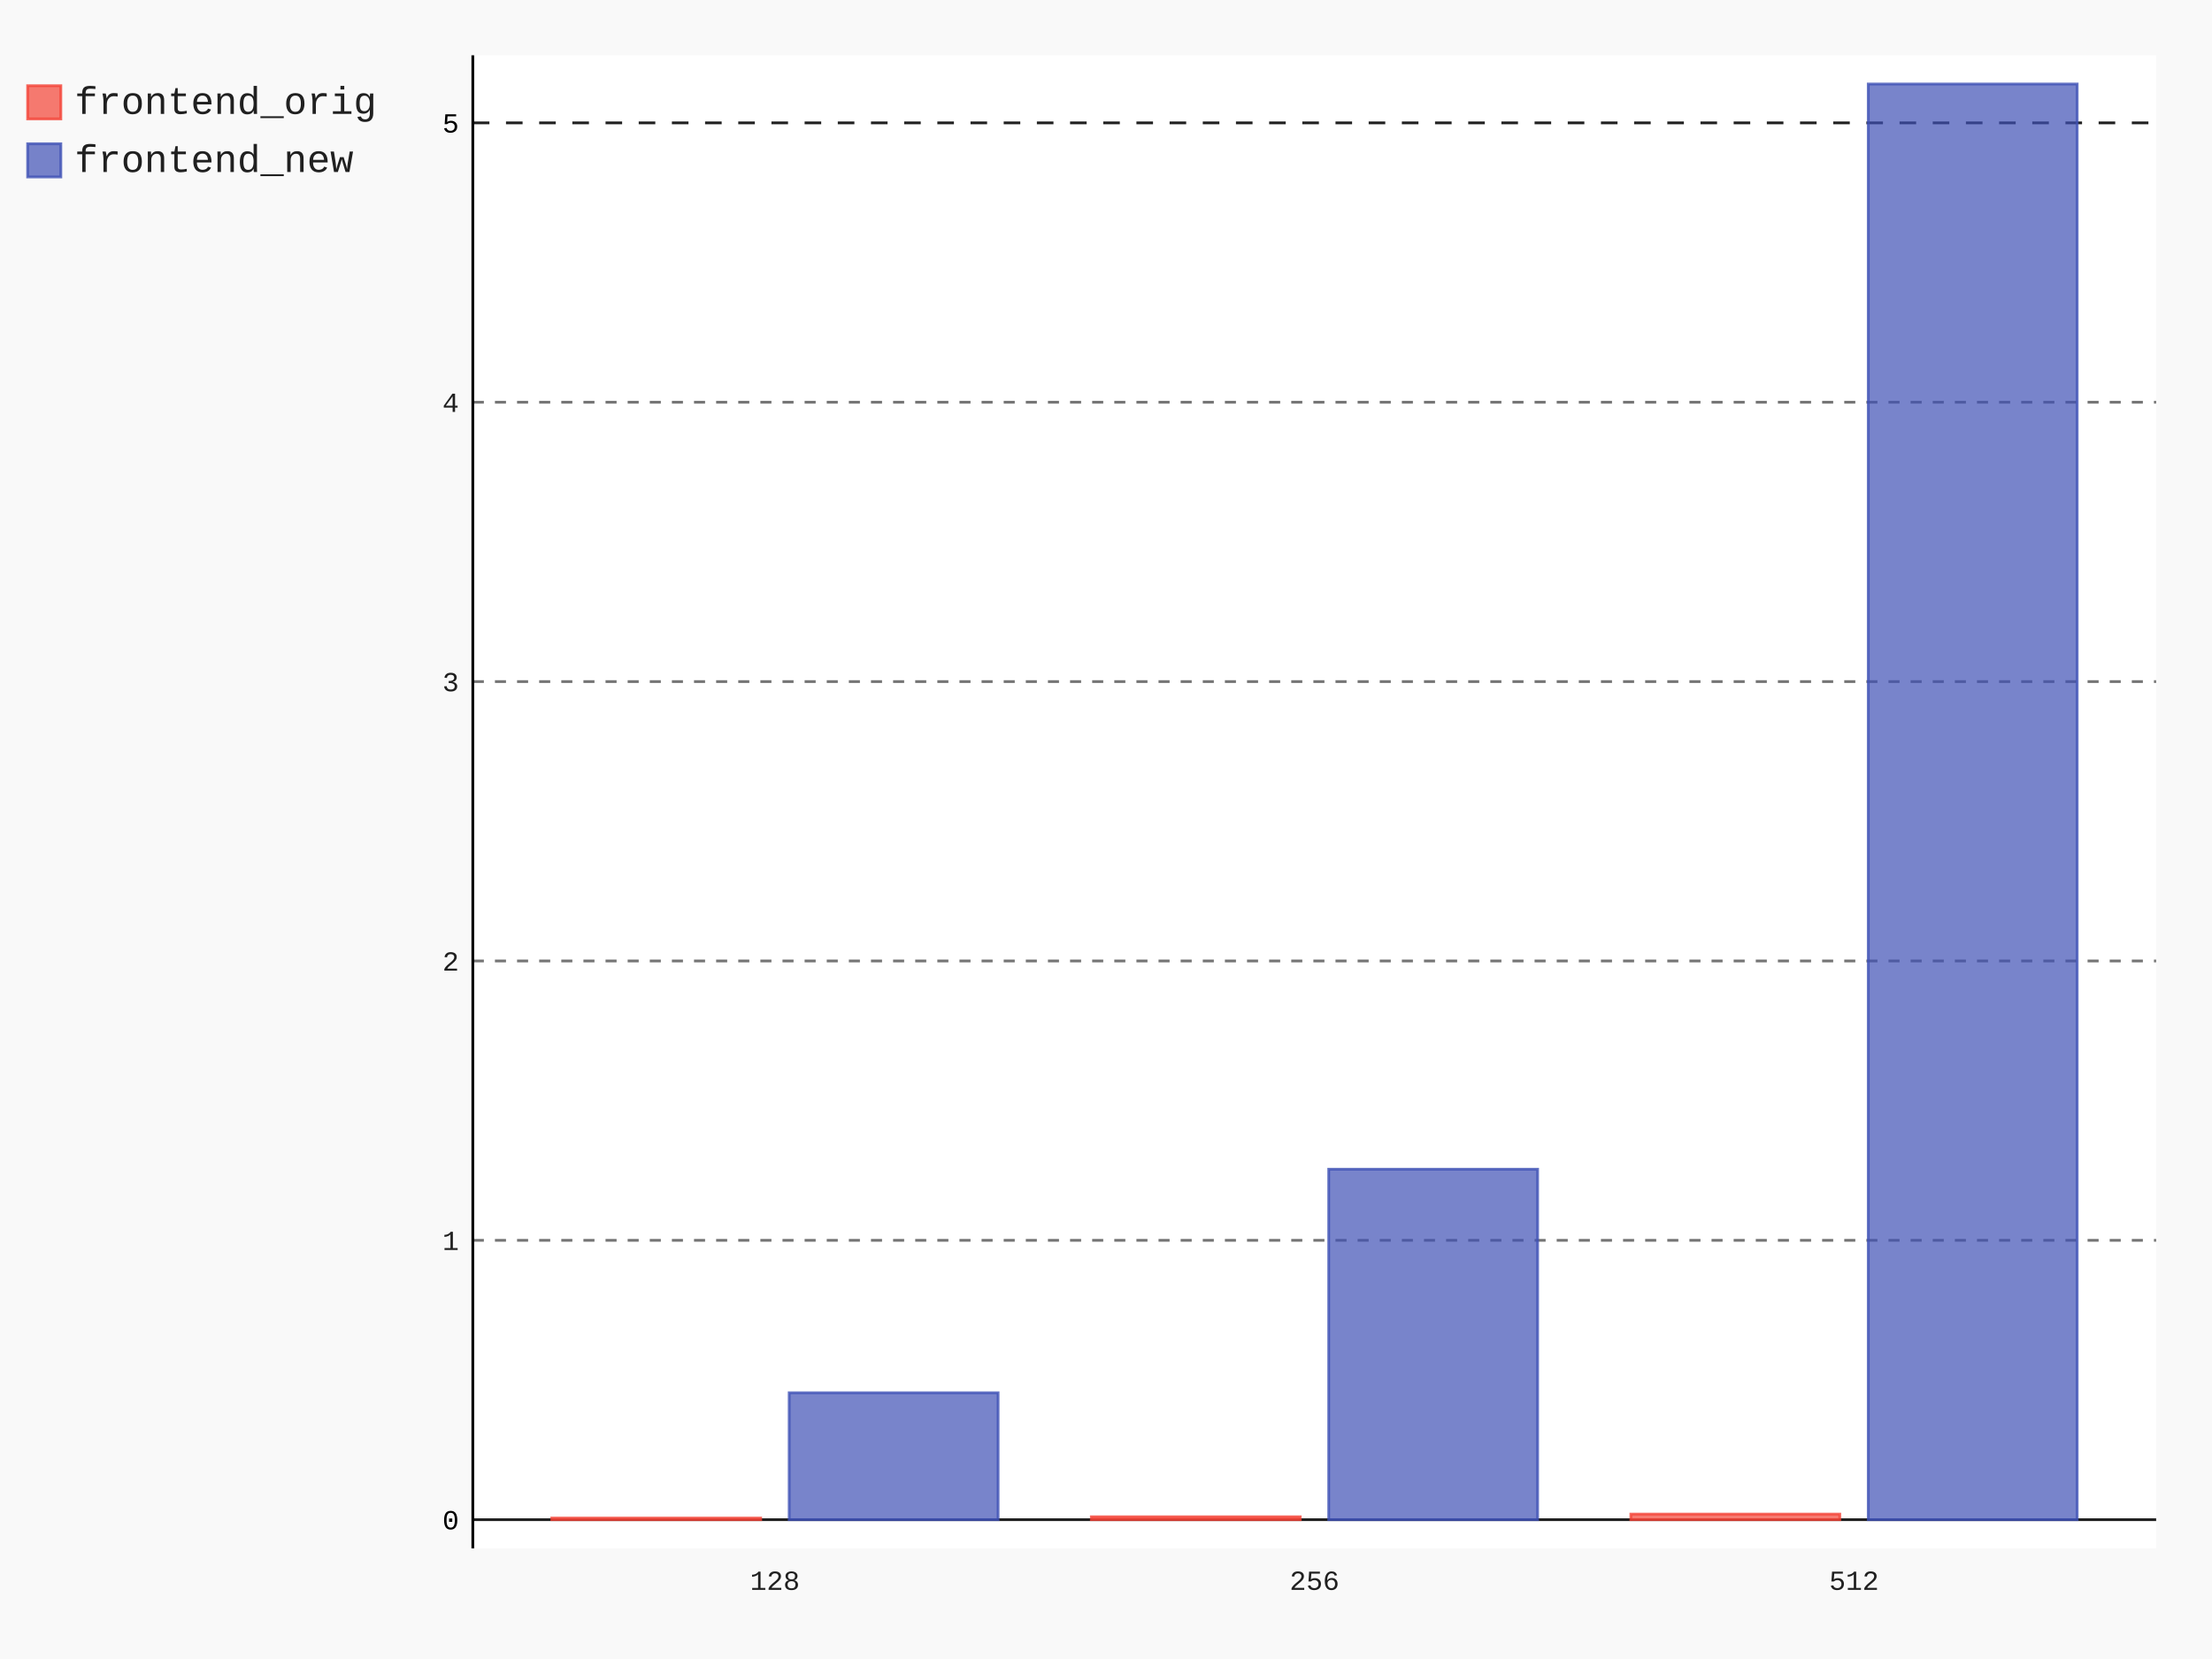
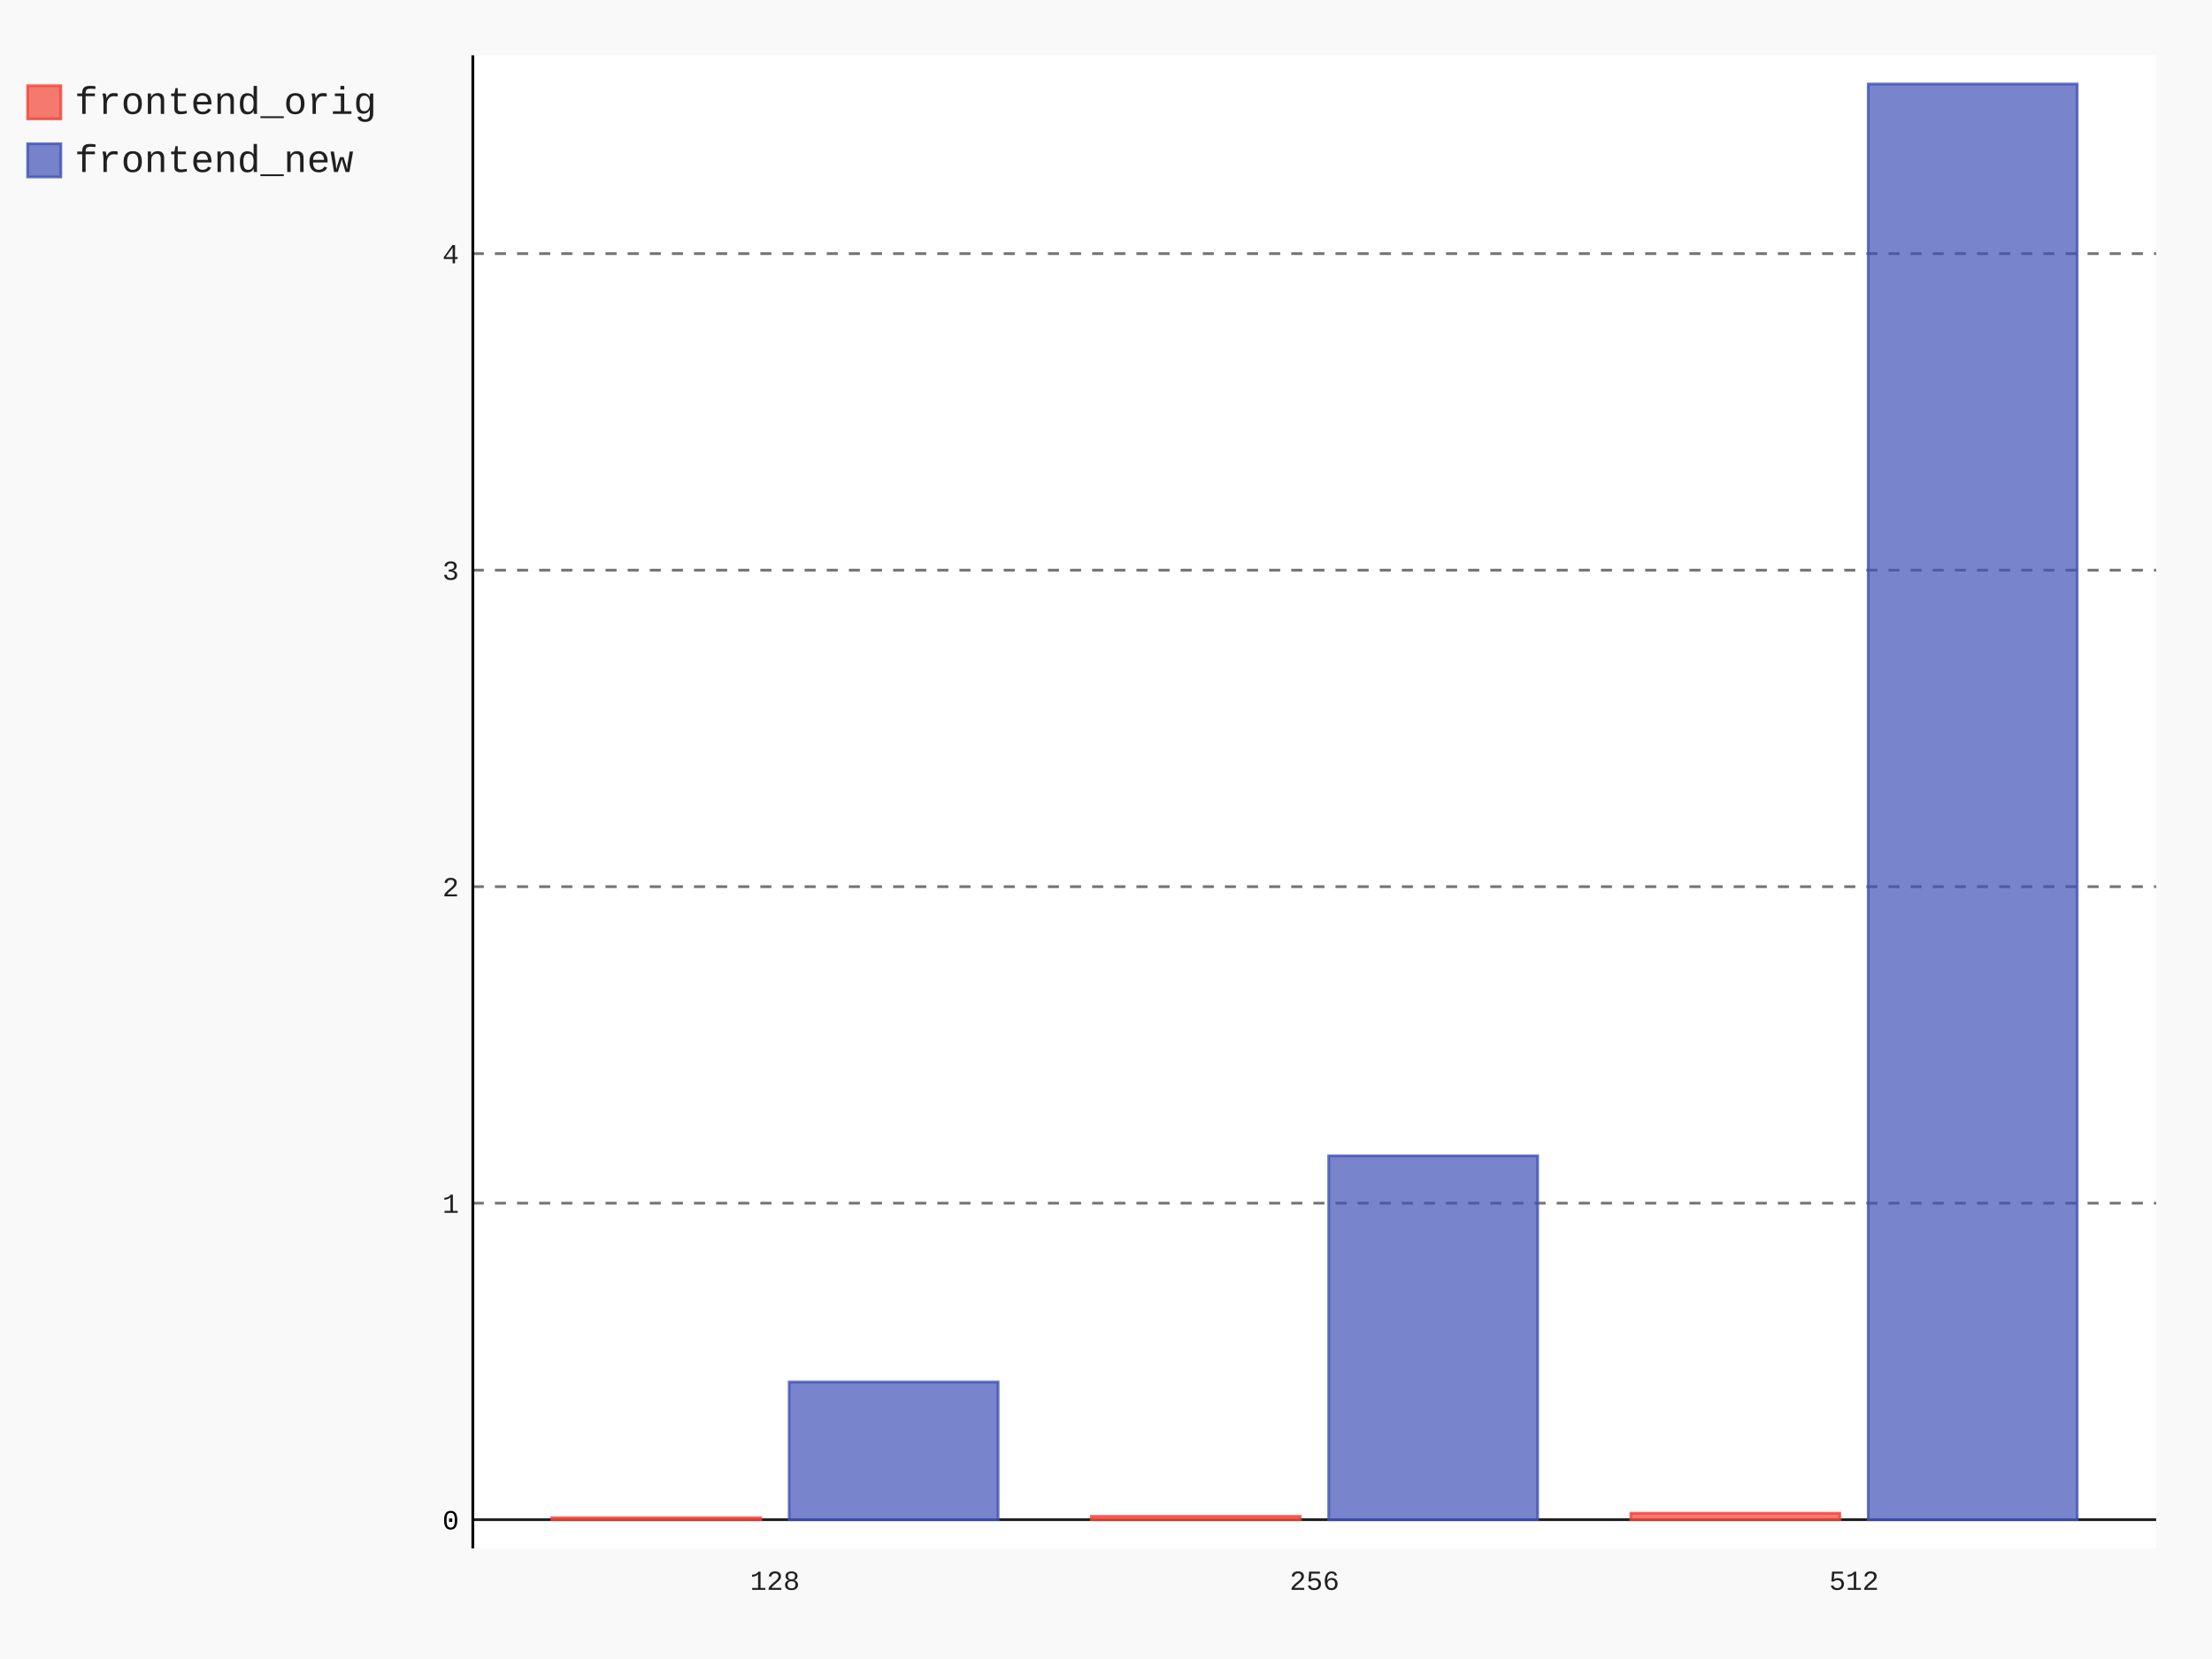
- <svg xmlns="http://www.w3.org/2000/svg" id="chart-fc50a098-f9fe-4354-adc9-cbd252812d7d" class="pygal-chart" viewBox="0 0 800 600">
+ <svg xmlns="http://www.w3.org/2000/svg" id="chart-e50949f7-150e-4fae-9598-8a54b9b9bb5b" class="pygal-chart" viewBox="0 0 800 600">
  <defs>
-     <style type="text/css">#chart-fc50a098-f9fe-4354-adc9-cbd252812d7d{-webkit-user-select:none;-webkit-font-smoothing:antialiased;font-family:Consolas,"Liberation Mono",Menlo,Courier,monospace}#chart-fc50a098-f9fe-4354-adc9-cbd252812d7d .title{font-family:Consolas,"Liberation Mono",Menlo,Courier,monospace;font-size:16px}#chart-fc50a098-f9fe-4354-adc9-cbd252812d7d .legends .legend text{font-family:Consolas,"Liberation Mono",Menlo,Courier,monospace;font-size:14px}#chart-fc50a098-f9fe-4354-adc9-cbd252812d7d .axis text{font-family:Consolas,"Liberation Mono",Menlo,Courier,monospace;font-size:10px}#chart-fc50a098-f9fe-4354-adc9-cbd252812d7d .axis text.major{font-family:Consolas,"Liberation Mono",Menlo,Courier,monospace;font-size:10px}#chart-fc50a098-f9fe-4354-adc9-cbd252812d7d .text-overlay text.value{font-family:Consolas,"Liberation Mono",Menlo,Courier,monospace;font-size:16px}#chart-fc50a098-f9fe-4354-adc9-cbd252812d7d .text-overlay text.label{font-family:Consolas,"Liberation Mono",Menlo,Courier,monospace;font-size:10px}#chart-fc50a098-f9fe-4354-adc9-cbd252812d7d .tooltip{font-family:Consolas,"Liberation Mono",Menlo,Courier,monospace;font-size:14px}#chart-fc50a098-f9fe-4354-adc9-cbd252812d7d text.no_data{font-family:Consolas,"Liberation Mono",Menlo,Courier,monospace;font-size:64px}
- #chart-fc50a098-f9fe-4354-adc9-cbd252812d7d{background-color:rgba(249,249,249,1)}#chart-fc50a098-f9fe-4354-adc9-cbd252812d7d path,#chart-fc50a098-f9fe-4354-adc9-cbd252812d7d line,#chart-fc50a098-f9fe-4354-adc9-cbd252812d7d rect,#chart-fc50a098-f9fe-4354-adc9-cbd252812d7d circle{-webkit-transition:150ms;-moz-transition:150ms;transition:150ms}#chart-fc50a098-f9fe-4354-adc9-cbd252812d7d .graph &gt; .background{fill:rgba(249,249,249,1)}#chart-fc50a098-f9fe-4354-adc9-cbd252812d7d .plot &gt; .background{fill:rgba(255,255,255,1)}#chart-fc50a098-f9fe-4354-adc9-cbd252812d7d .graph{fill:rgba(0,0,0,.87)}#chart-fc50a098-f9fe-4354-adc9-cbd252812d7d text.no_data{fill:rgba(0,0,0,1)}#chart-fc50a098-f9fe-4354-adc9-cbd252812d7d .title{fill:rgba(0,0,0,1)}#chart-fc50a098-f9fe-4354-adc9-cbd252812d7d .legends .legend text{fill:rgba(0,0,0,.87)}#chart-fc50a098-f9fe-4354-adc9-cbd252812d7d .legends .legend:hover text{fill:rgba(0,0,0,1)}#chart-fc50a098-f9fe-4354-adc9-cbd252812d7d .axis .line{stroke:rgba(0,0,0,1)}#chart-fc50a098-f9fe-4354-adc9-cbd252812d7d .axis .guide.line{stroke:rgba(0,0,0,.54)}#chart-fc50a098-f9fe-4354-adc9-cbd252812d7d .axis .major.line{stroke:rgba(0,0,0,.87)}#chart-fc50a098-f9fe-4354-adc9-cbd252812d7d .axis text.major{fill:rgba(0,0,0,1)}#chart-fc50a098-f9fe-4354-adc9-cbd252812d7d .axis.y .guides:hover .guide.line,#chart-fc50a098-f9fe-4354-adc9-cbd252812d7d .line-graph .axis.x .guides:hover .guide.line,#chart-fc50a098-f9fe-4354-adc9-cbd252812d7d .stackedline-graph .axis.x .guides:hover .guide.line,#chart-fc50a098-f9fe-4354-adc9-cbd252812d7d .xy-graph .axis.x .guides:hover .guide.line{stroke:rgba(0,0,0,1)}#chart-fc50a098-f9fe-4354-adc9-cbd252812d7d .axis .guides:hover text{fill:rgba(0,0,0,1)}#chart-fc50a098-f9fe-4354-adc9-cbd252812d7d .reactive{fill-opacity:.7;stroke-opacity:.8}#chart-fc50a098-f9fe-4354-adc9-cbd252812d7d .ci{stroke:rgba(0,0,0,.87)}#chart-fc50a098-f9fe-4354-adc9-cbd252812d7d .reactive.active,#chart-fc50a098-f9fe-4354-adc9-cbd252812d7d .active .reactive{fill-opacity:.8;stroke-opacity:.9;stroke-width:4}#chart-fc50a098-f9fe-4354-adc9-cbd252812d7d .ci .reactive.active{stroke-width:1.5}#chart-fc50a098-f9fe-4354-adc9-cbd252812d7d .series text{fill:rgba(0,0,0,1)}#chart-fc50a098-f9fe-4354-adc9-cbd252812d7d .tooltip rect{fill:rgba(255,255,255,1);stroke:rgba(0,0,0,1);-webkit-transition:opacity 150ms;-moz-transition:opacity 150ms;transition:opacity 150ms}#chart-fc50a098-f9fe-4354-adc9-cbd252812d7d .tooltip .label{fill:rgba(0,0,0,.87)}#chart-fc50a098-f9fe-4354-adc9-cbd252812d7d .tooltip .label{fill:rgba(0,0,0,.87)}#chart-fc50a098-f9fe-4354-adc9-cbd252812d7d .tooltip .legend{font-size:.8em;fill:rgba(0,0,0,.54)}#chart-fc50a098-f9fe-4354-adc9-cbd252812d7d .tooltip .x_label{font-size:.6em;fill:rgba(0,0,0,1)}#chart-fc50a098-f9fe-4354-adc9-cbd252812d7d .tooltip .xlink{font-size:.5em;text-decoration:underline}#chart-fc50a098-f9fe-4354-adc9-cbd252812d7d .tooltip .value{font-size:1.5em}#chart-fc50a098-f9fe-4354-adc9-cbd252812d7d .bound{font-size:.5em}#chart-fc50a098-f9fe-4354-adc9-cbd252812d7d .max-value{font-size:.75em;fill:rgba(0,0,0,.54)}#chart-fc50a098-f9fe-4354-adc9-cbd252812d7d .map-element{fill:rgba(255,255,255,1);stroke:rgba(0,0,0,.54) !important}#chart-fc50a098-f9fe-4354-adc9-cbd252812d7d .map-element .reactive{fill-opacity:inherit;stroke-opacity:inherit}#chart-fc50a098-f9fe-4354-adc9-cbd252812d7d .color-0,#chart-fc50a098-f9fe-4354-adc9-cbd252812d7d .color-0 a:visited{stroke:#F44336;fill:#F44336}#chart-fc50a098-f9fe-4354-adc9-cbd252812d7d .color-1,#chart-fc50a098-f9fe-4354-adc9-cbd252812d7d .color-1 a:visited{stroke:#3F51B5;fill:#3F51B5}#chart-fc50a098-f9fe-4354-adc9-cbd252812d7d .text-overlay .color-0 text{fill:black}#chart-fc50a098-f9fe-4354-adc9-cbd252812d7d .text-overlay .color-1 text{fill:black}
- #chart-fc50a098-f9fe-4354-adc9-cbd252812d7d text.no_data{text-anchor:middle}#chart-fc50a098-f9fe-4354-adc9-cbd252812d7d .guide.line{fill:none}#chart-fc50a098-f9fe-4354-adc9-cbd252812d7d .centered{text-anchor:middle}#chart-fc50a098-f9fe-4354-adc9-cbd252812d7d .title{text-anchor:middle}#chart-fc50a098-f9fe-4354-adc9-cbd252812d7d .legends .legend text{fill-opacity:1}#chart-fc50a098-f9fe-4354-adc9-cbd252812d7d .axis.x text{text-anchor:middle}#chart-fc50a098-f9fe-4354-adc9-cbd252812d7d .axis.x:not(.web) text[transform]{text-anchor:start}#chart-fc50a098-f9fe-4354-adc9-cbd252812d7d .axis.x:not(.web) text[transform].backwards{text-anchor:end}#chart-fc50a098-f9fe-4354-adc9-cbd252812d7d .axis.y text{text-anchor:end}#chart-fc50a098-f9fe-4354-adc9-cbd252812d7d .axis.y text[transform].backwards{text-anchor:start}#chart-fc50a098-f9fe-4354-adc9-cbd252812d7d .axis.y2 text{text-anchor:start}#chart-fc50a098-f9fe-4354-adc9-cbd252812d7d .axis.y2 text[transform].backwards{text-anchor:end}#chart-fc50a098-f9fe-4354-adc9-cbd252812d7d .axis .guide.line{stroke-dasharray:4,4}#chart-fc50a098-f9fe-4354-adc9-cbd252812d7d .axis .major.guide.line{stroke-dasharray:6,6}#chart-fc50a098-f9fe-4354-adc9-cbd252812d7d .horizontal .axis.y .guide.line,#chart-fc50a098-f9fe-4354-adc9-cbd252812d7d .horizontal .axis.y2 .guide.line,#chart-fc50a098-f9fe-4354-adc9-cbd252812d7d .vertical .axis.x .guide.line{opacity:0}#chart-fc50a098-f9fe-4354-adc9-cbd252812d7d .horizontal .axis.always_show .guide.line,#chart-fc50a098-f9fe-4354-adc9-cbd252812d7d .vertical .axis.always_show .guide.line{opacity:1 !important}#chart-fc50a098-f9fe-4354-adc9-cbd252812d7d .axis.y .guides:hover .guide.line,#chart-fc50a098-f9fe-4354-adc9-cbd252812d7d .axis.y2 .guides:hover .guide.line,#chart-fc50a098-f9fe-4354-adc9-cbd252812d7d .axis.x .guides:hover .guide.line{opacity:1}#chart-fc50a098-f9fe-4354-adc9-cbd252812d7d .axis .guides:hover text{opacity:1}#chart-fc50a098-f9fe-4354-adc9-cbd252812d7d .nofill{fill:none}#chart-fc50a098-f9fe-4354-adc9-cbd252812d7d .subtle-fill{fill-opacity:.2}#chart-fc50a098-f9fe-4354-adc9-cbd252812d7d .dot{stroke-width:1px;fill-opacity:1}#chart-fc50a098-f9fe-4354-adc9-cbd252812d7d .dot.active{stroke-width:5px}#chart-fc50a098-f9fe-4354-adc9-cbd252812d7d .dot.negative{fill:transparent}#chart-fc50a098-f9fe-4354-adc9-cbd252812d7d text,#chart-fc50a098-f9fe-4354-adc9-cbd252812d7d tspan{stroke:none !important}#chart-fc50a098-f9fe-4354-adc9-cbd252812d7d .series text.active{opacity:1}#chart-fc50a098-f9fe-4354-adc9-cbd252812d7d .tooltip rect{fill-opacity:.95;stroke-width:.5}#chart-fc50a098-f9fe-4354-adc9-cbd252812d7d .tooltip text{fill-opacity:1}#chart-fc50a098-f9fe-4354-adc9-cbd252812d7d .showable{visibility:hidden}#chart-fc50a098-f9fe-4354-adc9-cbd252812d7d .showable.shown{visibility:visible}#chart-fc50a098-f9fe-4354-adc9-cbd252812d7d .gauge-background{fill:rgba(229,229,229,1);stroke:none}#chart-fc50a098-f9fe-4354-adc9-cbd252812d7d .bg-lines{stroke:rgba(249,249,249,1);stroke-width:2px}</style>
+     <style type="text/css">#chart-e50949f7-150e-4fae-9598-8a54b9b9bb5b{-webkit-user-select:none;-webkit-font-smoothing:antialiased;font-family:Consolas,"Liberation Mono",Menlo,Courier,monospace}#chart-e50949f7-150e-4fae-9598-8a54b9b9bb5b .title{font-family:Consolas,"Liberation Mono",Menlo,Courier,monospace;font-size:16px}#chart-e50949f7-150e-4fae-9598-8a54b9b9bb5b .legends .legend text{font-family:Consolas,"Liberation Mono",Menlo,Courier,monospace;font-size:14px}#chart-e50949f7-150e-4fae-9598-8a54b9b9bb5b .axis text{font-family:Consolas,"Liberation Mono",Menlo,Courier,monospace;font-size:10px}#chart-e50949f7-150e-4fae-9598-8a54b9b9bb5b .axis text.major{font-family:Consolas,"Liberation Mono",Menlo,Courier,monospace;font-size:10px}#chart-e50949f7-150e-4fae-9598-8a54b9b9bb5b .text-overlay text.value{font-family:Consolas,"Liberation Mono",Menlo,Courier,monospace;font-size:16px}#chart-e50949f7-150e-4fae-9598-8a54b9b9bb5b .text-overlay text.label{font-family:Consolas,"Liberation Mono",Menlo,Courier,monospace;font-size:10px}#chart-e50949f7-150e-4fae-9598-8a54b9b9bb5b .tooltip{font-family:Consolas,"Liberation Mono",Menlo,Courier,monospace;font-size:14px}#chart-e50949f7-150e-4fae-9598-8a54b9b9bb5b text.no_data{font-family:Consolas,"Liberation Mono",Menlo,Courier,monospace;font-size:64px}
+ #chart-e50949f7-150e-4fae-9598-8a54b9b9bb5b{background-color:rgba(249,249,249,1)}#chart-e50949f7-150e-4fae-9598-8a54b9b9bb5b path,#chart-e50949f7-150e-4fae-9598-8a54b9b9bb5b line,#chart-e50949f7-150e-4fae-9598-8a54b9b9bb5b rect,#chart-e50949f7-150e-4fae-9598-8a54b9b9bb5b circle{-webkit-transition:150ms;-moz-transition:150ms;transition:150ms}#chart-e50949f7-150e-4fae-9598-8a54b9b9bb5b .graph &gt; .background{fill:rgba(249,249,249,1)}#chart-e50949f7-150e-4fae-9598-8a54b9b9bb5b .plot &gt; .background{fill:rgba(255,255,255,1)}#chart-e50949f7-150e-4fae-9598-8a54b9b9bb5b .graph{fill:rgba(0,0,0,.87)}#chart-e50949f7-150e-4fae-9598-8a54b9b9bb5b text.no_data{fill:rgba(0,0,0,1)}#chart-e50949f7-150e-4fae-9598-8a54b9b9bb5b .title{fill:rgba(0,0,0,1)}#chart-e50949f7-150e-4fae-9598-8a54b9b9bb5b .legends .legend text{fill:rgba(0,0,0,.87)}#chart-e50949f7-150e-4fae-9598-8a54b9b9bb5b .legends .legend:hover text{fill:rgba(0,0,0,1)}#chart-e50949f7-150e-4fae-9598-8a54b9b9bb5b .axis .line{stroke:rgba(0,0,0,1)}#chart-e50949f7-150e-4fae-9598-8a54b9b9bb5b .axis .guide.line{stroke:rgba(0,0,0,.54)}#chart-e50949f7-150e-4fae-9598-8a54b9b9bb5b .axis .major.line{stroke:rgba(0,0,0,.87)}#chart-e50949f7-150e-4fae-9598-8a54b9b9bb5b .axis text.major{fill:rgba(0,0,0,1)}#chart-e50949f7-150e-4fae-9598-8a54b9b9bb5b .axis.y .guides:hover .guide.line,#chart-e50949f7-150e-4fae-9598-8a54b9b9bb5b .line-graph .axis.x .guides:hover .guide.line,#chart-e50949f7-150e-4fae-9598-8a54b9b9bb5b .stackedline-graph .axis.x .guides:hover .guide.line,#chart-e50949f7-150e-4fae-9598-8a54b9b9bb5b .xy-graph .axis.x .guides:hover .guide.line{stroke:rgba(0,0,0,1)}#chart-e50949f7-150e-4fae-9598-8a54b9b9bb5b .axis .guides:hover text{fill:rgba(0,0,0,1)}#chart-e50949f7-150e-4fae-9598-8a54b9b9bb5b .reactive{fill-opacity:.7;stroke-opacity:.8}#chart-e50949f7-150e-4fae-9598-8a54b9b9bb5b .ci{stroke:rgba(0,0,0,.87)}#chart-e50949f7-150e-4fae-9598-8a54b9b9bb5b .reactive.active,#chart-e50949f7-150e-4fae-9598-8a54b9b9bb5b .active .reactive{fill-opacity:.8;stroke-opacity:.9;stroke-width:4}#chart-e50949f7-150e-4fae-9598-8a54b9b9bb5b .ci .reactive.active{stroke-width:1.5}#chart-e50949f7-150e-4fae-9598-8a54b9b9bb5b .series text{fill:rgba(0,0,0,1)}#chart-e50949f7-150e-4fae-9598-8a54b9b9bb5b .tooltip rect{fill:rgba(255,255,255,1);stroke:rgba(0,0,0,1);-webkit-transition:opacity 150ms;-moz-transition:opacity 150ms;transition:opacity 150ms}#chart-e50949f7-150e-4fae-9598-8a54b9b9bb5b .tooltip .label{fill:rgba(0,0,0,.87)}#chart-e50949f7-150e-4fae-9598-8a54b9b9bb5b .tooltip .label{fill:rgba(0,0,0,.87)}#chart-e50949f7-150e-4fae-9598-8a54b9b9bb5b .tooltip .legend{font-size:.8em;fill:rgba(0,0,0,.54)}#chart-e50949f7-150e-4fae-9598-8a54b9b9bb5b .tooltip .x_label{font-size:.6em;fill:rgba(0,0,0,1)}#chart-e50949f7-150e-4fae-9598-8a54b9b9bb5b .tooltip .xlink{font-size:.5em;text-decoration:underline}#chart-e50949f7-150e-4fae-9598-8a54b9b9bb5b .tooltip .value{font-size:1.5em}#chart-e50949f7-150e-4fae-9598-8a54b9b9bb5b .bound{font-size:.5em}#chart-e50949f7-150e-4fae-9598-8a54b9b9bb5b .max-value{font-size:.75em;fill:rgba(0,0,0,.54)}#chart-e50949f7-150e-4fae-9598-8a54b9b9bb5b .map-element{fill:rgba(255,255,255,1);stroke:rgba(0,0,0,.54) !important}#chart-e50949f7-150e-4fae-9598-8a54b9b9bb5b .map-element .reactive{fill-opacity:inherit;stroke-opacity:inherit}#chart-e50949f7-150e-4fae-9598-8a54b9b9bb5b .color-0,#chart-e50949f7-150e-4fae-9598-8a54b9b9bb5b .color-0 a:visited{stroke:#F44336;fill:#F44336}#chart-e50949f7-150e-4fae-9598-8a54b9b9bb5b .color-1,#chart-e50949f7-150e-4fae-9598-8a54b9b9bb5b .color-1 a:visited{stroke:#3F51B5;fill:#3F51B5}#chart-e50949f7-150e-4fae-9598-8a54b9b9bb5b .text-overlay .color-0 text{fill:black}#chart-e50949f7-150e-4fae-9598-8a54b9b9bb5b .text-overlay .color-1 text{fill:black}
+ #chart-e50949f7-150e-4fae-9598-8a54b9b9bb5b text.no_data{text-anchor:middle}#chart-e50949f7-150e-4fae-9598-8a54b9b9bb5b .guide.line{fill:none}#chart-e50949f7-150e-4fae-9598-8a54b9b9bb5b .centered{text-anchor:middle}#chart-e50949f7-150e-4fae-9598-8a54b9b9bb5b .title{text-anchor:middle}#chart-e50949f7-150e-4fae-9598-8a54b9b9bb5b .legends .legend text{fill-opacity:1}#chart-e50949f7-150e-4fae-9598-8a54b9b9bb5b .axis.x text{text-anchor:middle}#chart-e50949f7-150e-4fae-9598-8a54b9b9bb5b .axis.x:not(.web) text[transform]{text-anchor:start}#chart-e50949f7-150e-4fae-9598-8a54b9b9bb5b .axis.x:not(.web) text[transform].backwards{text-anchor:end}#chart-e50949f7-150e-4fae-9598-8a54b9b9bb5b .axis.y text{text-anchor:end}#chart-e50949f7-150e-4fae-9598-8a54b9b9bb5b .axis.y text[transform].backwards{text-anchor:start}#chart-e50949f7-150e-4fae-9598-8a54b9b9bb5b .axis.y2 text{text-anchor:start}#chart-e50949f7-150e-4fae-9598-8a54b9b9bb5b .axis.y2 text[transform].backwards{text-anchor:end}#chart-e50949f7-150e-4fae-9598-8a54b9b9bb5b .axis .guide.line{stroke-dasharray:4,4}#chart-e50949f7-150e-4fae-9598-8a54b9b9bb5b .axis .major.guide.line{stroke-dasharray:6,6}#chart-e50949f7-150e-4fae-9598-8a54b9b9bb5b .horizontal .axis.y .guide.line,#chart-e50949f7-150e-4fae-9598-8a54b9b9bb5b .horizontal .axis.y2 .guide.line,#chart-e50949f7-150e-4fae-9598-8a54b9b9bb5b .vertical .axis.x .guide.line{opacity:0}#chart-e50949f7-150e-4fae-9598-8a54b9b9bb5b .horizontal .axis.always_show .guide.line,#chart-e50949f7-150e-4fae-9598-8a54b9b9bb5b .vertical .axis.always_show .guide.line{opacity:1 !important}#chart-e50949f7-150e-4fae-9598-8a54b9b9bb5b .axis.y .guides:hover .guide.line,#chart-e50949f7-150e-4fae-9598-8a54b9b9bb5b .axis.y2 .guides:hover .guide.line,#chart-e50949f7-150e-4fae-9598-8a54b9b9bb5b .axis.x .guides:hover .guide.line{opacity:1}#chart-e50949f7-150e-4fae-9598-8a54b9b9bb5b .axis .guides:hover text{opacity:1}#chart-e50949f7-150e-4fae-9598-8a54b9b9bb5b .nofill{fill:none}#chart-e50949f7-150e-4fae-9598-8a54b9b9bb5b .subtle-fill{fill-opacity:.2}#chart-e50949f7-150e-4fae-9598-8a54b9b9bb5b .dot{stroke-width:1px;fill-opacity:1}#chart-e50949f7-150e-4fae-9598-8a54b9b9bb5b .dot.active{stroke-width:5px}#chart-e50949f7-150e-4fae-9598-8a54b9b9bb5b .dot.negative{fill:transparent}#chart-e50949f7-150e-4fae-9598-8a54b9b9bb5b text,#chart-e50949f7-150e-4fae-9598-8a54b9b9bb5b tspan{stroke:none !important}#chart-e50949f7-150e-4fae-9598-8a54b9b9bb5b .series text.active{opacity:1}#chart-e50949f7-150e-4fae-9598-8a54b9b9bb5b .tooltip rect{fill-opacity:.95;stroke-width:.5}#chart-e50949f7-150e-4fae-9598-8a54b9b9bb5b .tooltip text{fill-opacity:1}#chart-e50949f7-150e-4fae-9598-8a54b9b9bb5b .showable{visibility:hidden}#chart-e50949f7-150e-4fae-9598-8a54b9b9bb5b .showable.shown{visibility:visible}#chart-e50949f7-150e-4fae-9598-8a54b9b9bb5b .gauge-background{fill:rgba(229,229,229,1);stroke:none}#chart-e50949f7-150e-4fae-9598-8a54b9b9bb5b .bg-lines{stroke:rgba(249,249,249,1);stroke-width:2px}</style>
  </defs>
  <g class="graph bar-graph vertical">
    <rect x="0" y="0" width="800" height="600" class="background" />
    <g transform="translate(171, 20)" class="plot">
      <rect x="0" y="0" width="608.8" height="540" class="background" />
      <g class="axis y always_show">
        <g class="guides">
          <path d="M0 529.615 h608.8" class="axis major line" />
          <text x="-5" y="533.115" class="major">0</text>
        </g>
        <g class="guides">
-           <path d="M0 428.58 h608.8" class="guide line" />
-           <text x="-5" y="432.08" class="">1</text>
+           <path d="M0 415.145 h608.8" class="guide line" />
+           <text x="-5" y="418.645" class="">1</text>
        </g>
        <g class="guides">
-           <path d="M0 327.544 h608.8" class="guide line" />
-           <text x="-5" y="331.044" class="">2</text>
+           <path d="M0 300.674 h608.8" class="guide line" />
+           <text x="-5" y="304.174" class="">2</text>
        </g>
        <g class="guides">
-           <path d="M0 226.508 h608.8" class="guide line" />
-           <text x="-5" y="230.008" class="">3</text>
+           <path d="M0 186.203 h608.8" class="guide line" />
+           <text x="-5" y="189.703" class="">3</text>
        </g>
        <g class="guides">
-           <path d="M0 125.472 h608.8" class="guide line" />
-           <text x="-5" y="128.972" class="">4</text>
-         </g>
-         <g class="guides">
-           <path d="M0 24.436 h608.8" class="major guide line" />
-           <text x="-5" y="27.936" class="major">5</text>
+           <path d="M0 71.733 h608.8" class="guide line" />
+           <text x="-5" y="75.233" class="">4</text>
        </g>
      </g>
      <g class="axis x">
        <path d="M0 0 v540" class="line" />
        <g class="guides">
          <path d="M109.272 0 v540" class="guide line" />
          <text x="109.272" y="555.0" class="">128</text>
        </g>
        <g class="guides">
          <path d="M304.4 0 v540" class="guide line" />
          <text x="304.4" y="555.0" class="">256</text>
        </g>
        <g class="guides">
          <path d="M499.528 0 v540" class="guide line" />
          <text x="499.528" y="555.0" class="">512</text>
        </g>
      </g>
      <g class="series serie-0 color-0">
        <g class="bars">
          <g class="bar">
-             <rect x="28.567" y="529.026" rx="0" ry="0" width="75.554" height="0.589" class="rect reactive tooltip-trigger" />
+             <rect x="28.567" y="528.924" rx="0" ry="0" width="75.554" height="0.691" class="rect reactive tooltip-trigger" />
          </g>
          <g class="bar">
-             <rect x="223.695" y="528.568" rx="0" ry="0" width="75.554" height="1.047" class="rect reactive tooltip-trigger" />
+             <rect x="223.695" y="528.411" rx="0" ry="0" width="75.554" height="1.205" class="rect reactive tooltip-trigger" />
          </g>
          <g class="bar">
-             <rect x="418.823" y="527.598" rx="0" ry="0" width="75.554" height="2.017" class="rect reactive tooltip-trigger" />
+             <rect x="418.823" y="527.282" rx="0" ry="0" width="75.554" height="2.334" class="rect reactive tooltip-trigger" />
          </g>
        </g>
      </g>
      <g class="series serie-1 color-1">
        <g class="bars">
          <g class="bar">
-             <rect x="114.423" y="483.719" rx="0" ry="0" width="75.554" height="45.896" class="rect reactive tooltip-trigger" />
+             <rect x="114.423" y="479.829" rx="0" ry="0" width="75.554" height="49.786" class="rect reactive tooltip-trigger" />
          </g>
          <g class="bar">
-             <rect x="309.551" y="402.866" rx="0" ry="0" width="75.554" height="126.749" class="rect reactive tooltip-trigger" />
+             <rect x="309.551" y="398.023" rx="0" ry="0" width="75.554" height="131.592" class="rect reactive tooltip-trigger" />
          </g>
          <g class="bar">
            <rect x="504.68" y="10.385" rx="0" ry="0" width="75.554" height="519.231" class="rect reactive tooltip-trigger" />
          </g>
        </g>
      </g>
    </g>
    <g class="titles" />
    <g transform="translate(171, 20)" class="plot overlay">
      <g class="series serie-0 color-0" />
      <g class="series serie-1 color-1" />
    </g>
    <g transform="translate(171, 20)" class="plot text-overlay">
      <g class="series serie-0 color-0" />
      <g class="series serie-1 color-1" />
    </g>
    <g transform="translate(171, 20)" class="plot tooltip-overlay">
      <g transform="translate(0 0)" style="opacity: 0" class="tooltip">
        <rect rx="0" ry="0" width="0" height="0" class="tooltip-box" />
        <g class="text" />
      </g>
    </g>
    <g transform="translate(10, 30)" class="legends">
      <g id="activate-serie-0" class="legend reactive activate-serie">
        <rect x="0.0" y="1.0" width="12" height="12" class="color-0 reactive" />
        <text x="17.0" y="11.2">frontend_orig</text>
      </g>
      <g id="activate-serie-1" class="legend reactive activate-serie">
        <rect x="0.0" y="22.0" width="12" height="12" class="color-1 reactive" />
        <text x="17.0" y="32.2">frontend_new</text>
      </g>
    </g>
    <g transform="translate(790, 30)" class="legends" />
  </g>
</svg>
